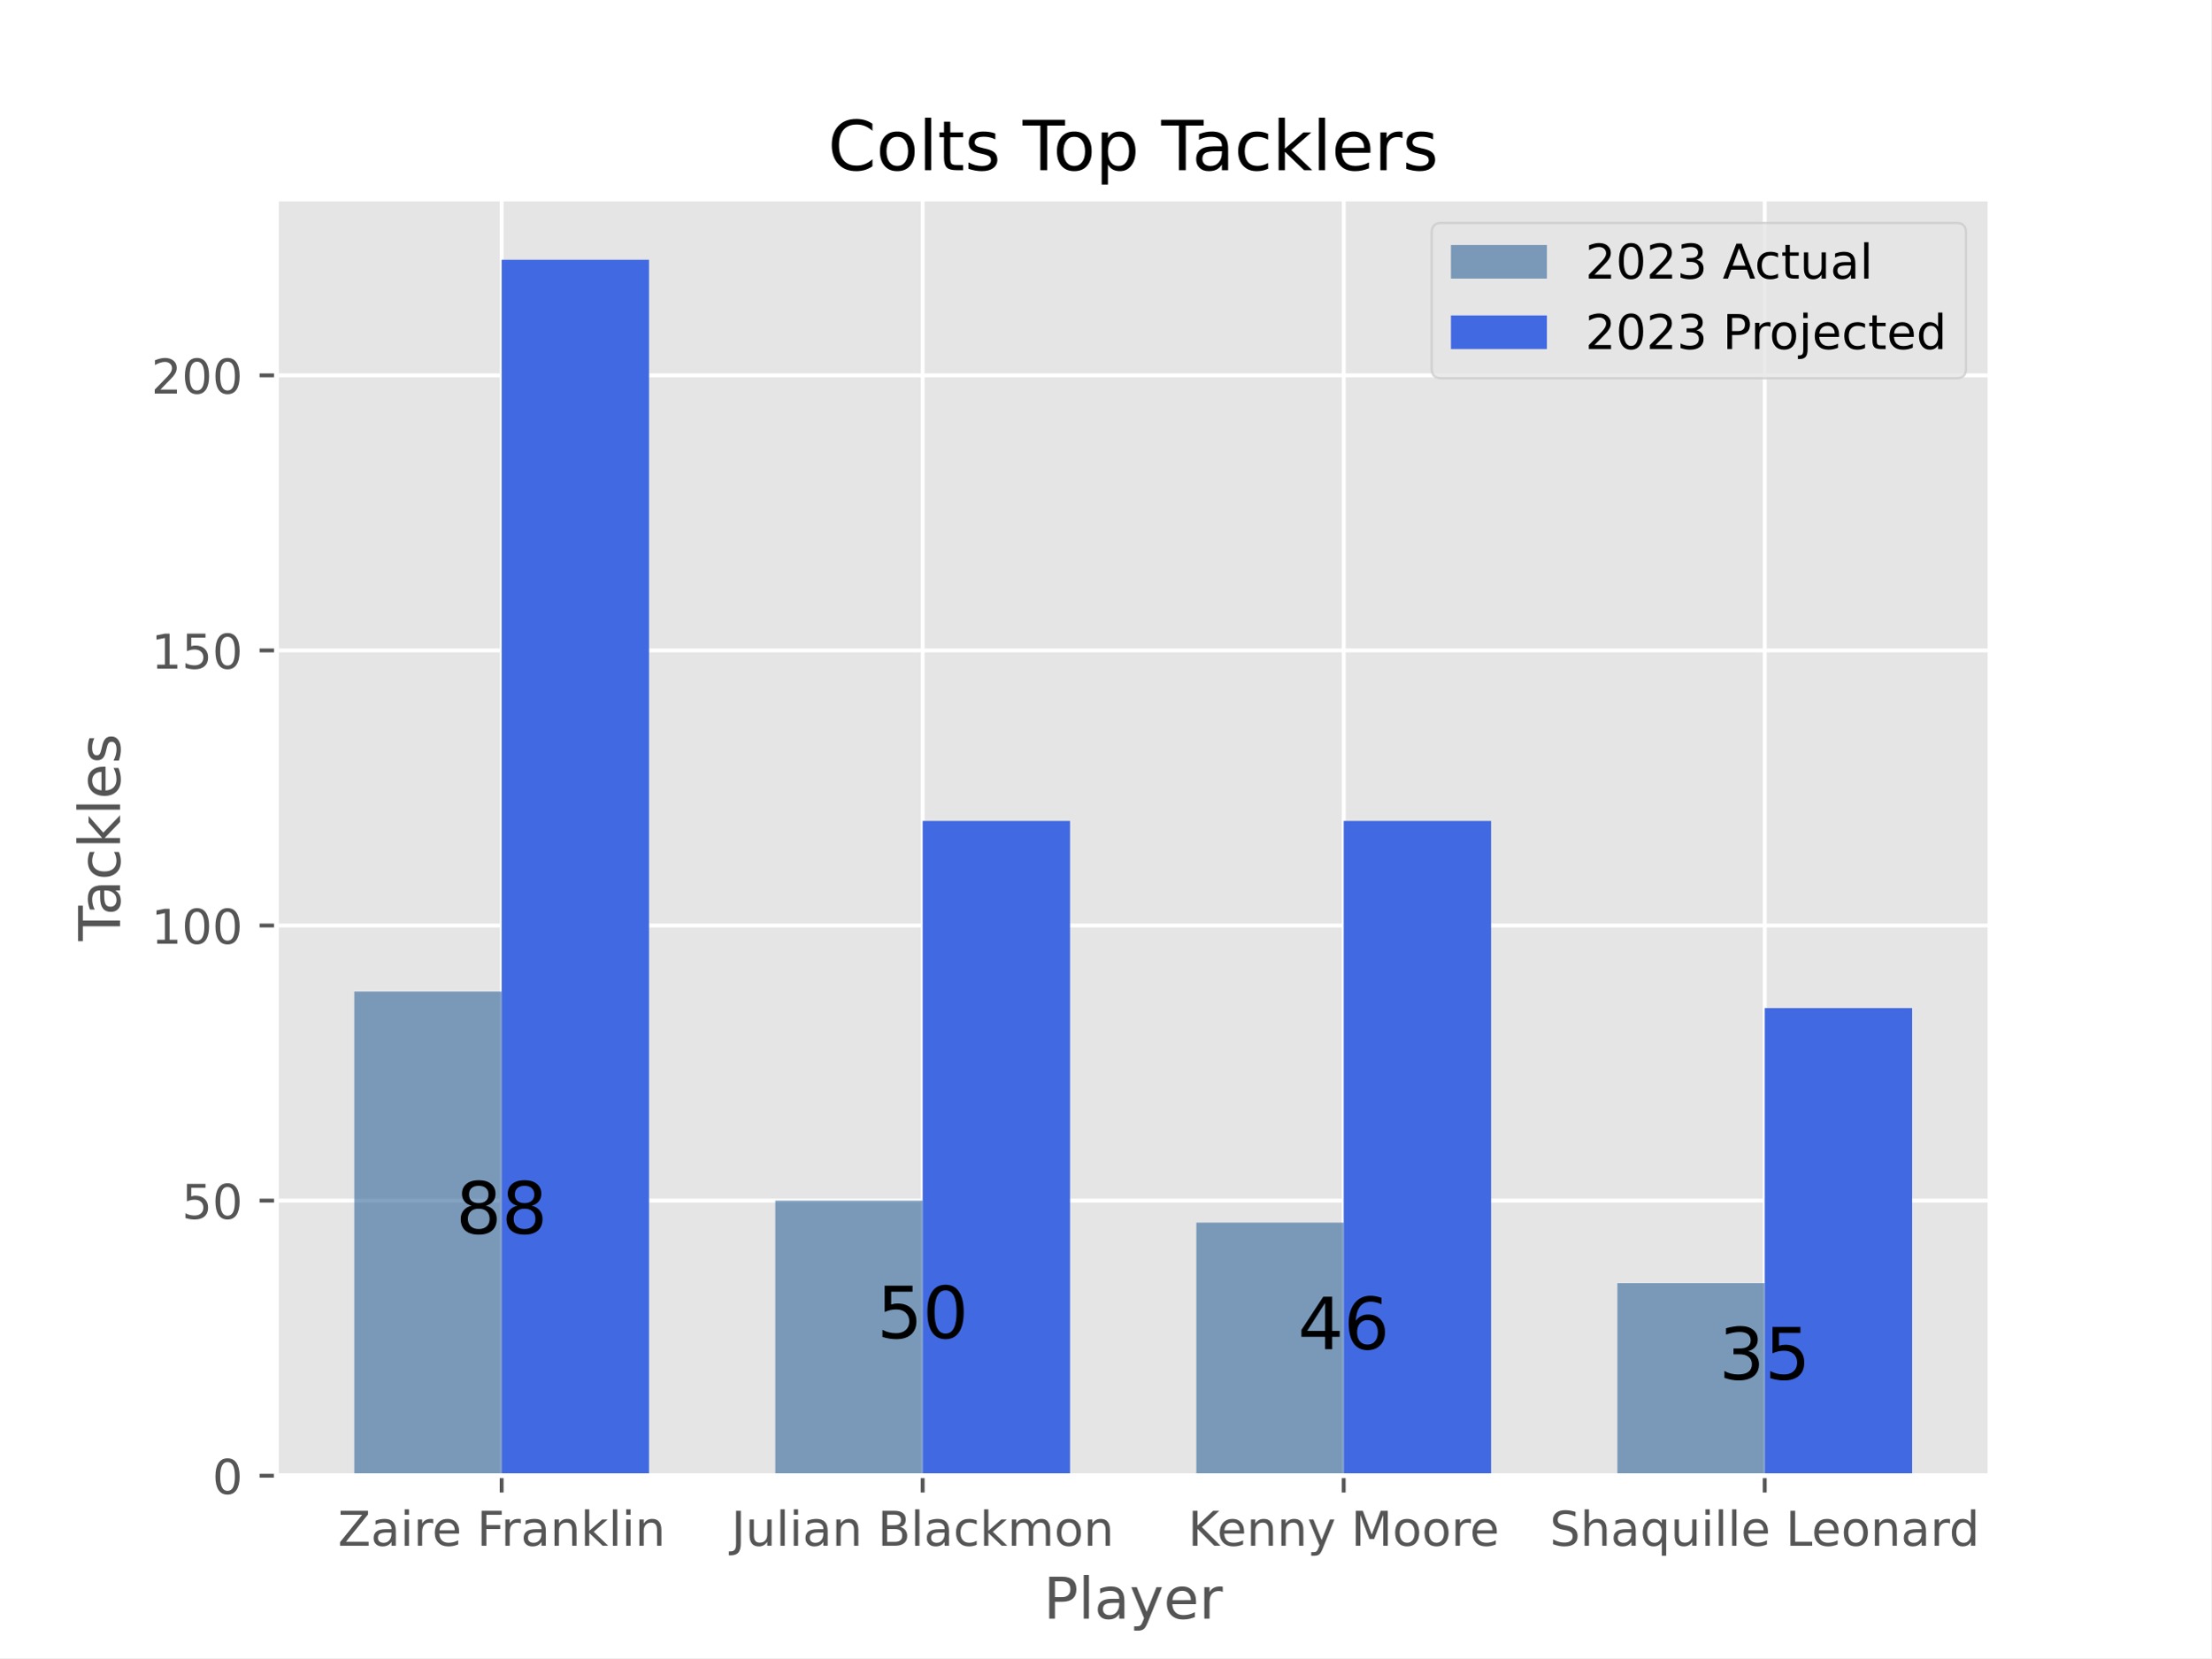
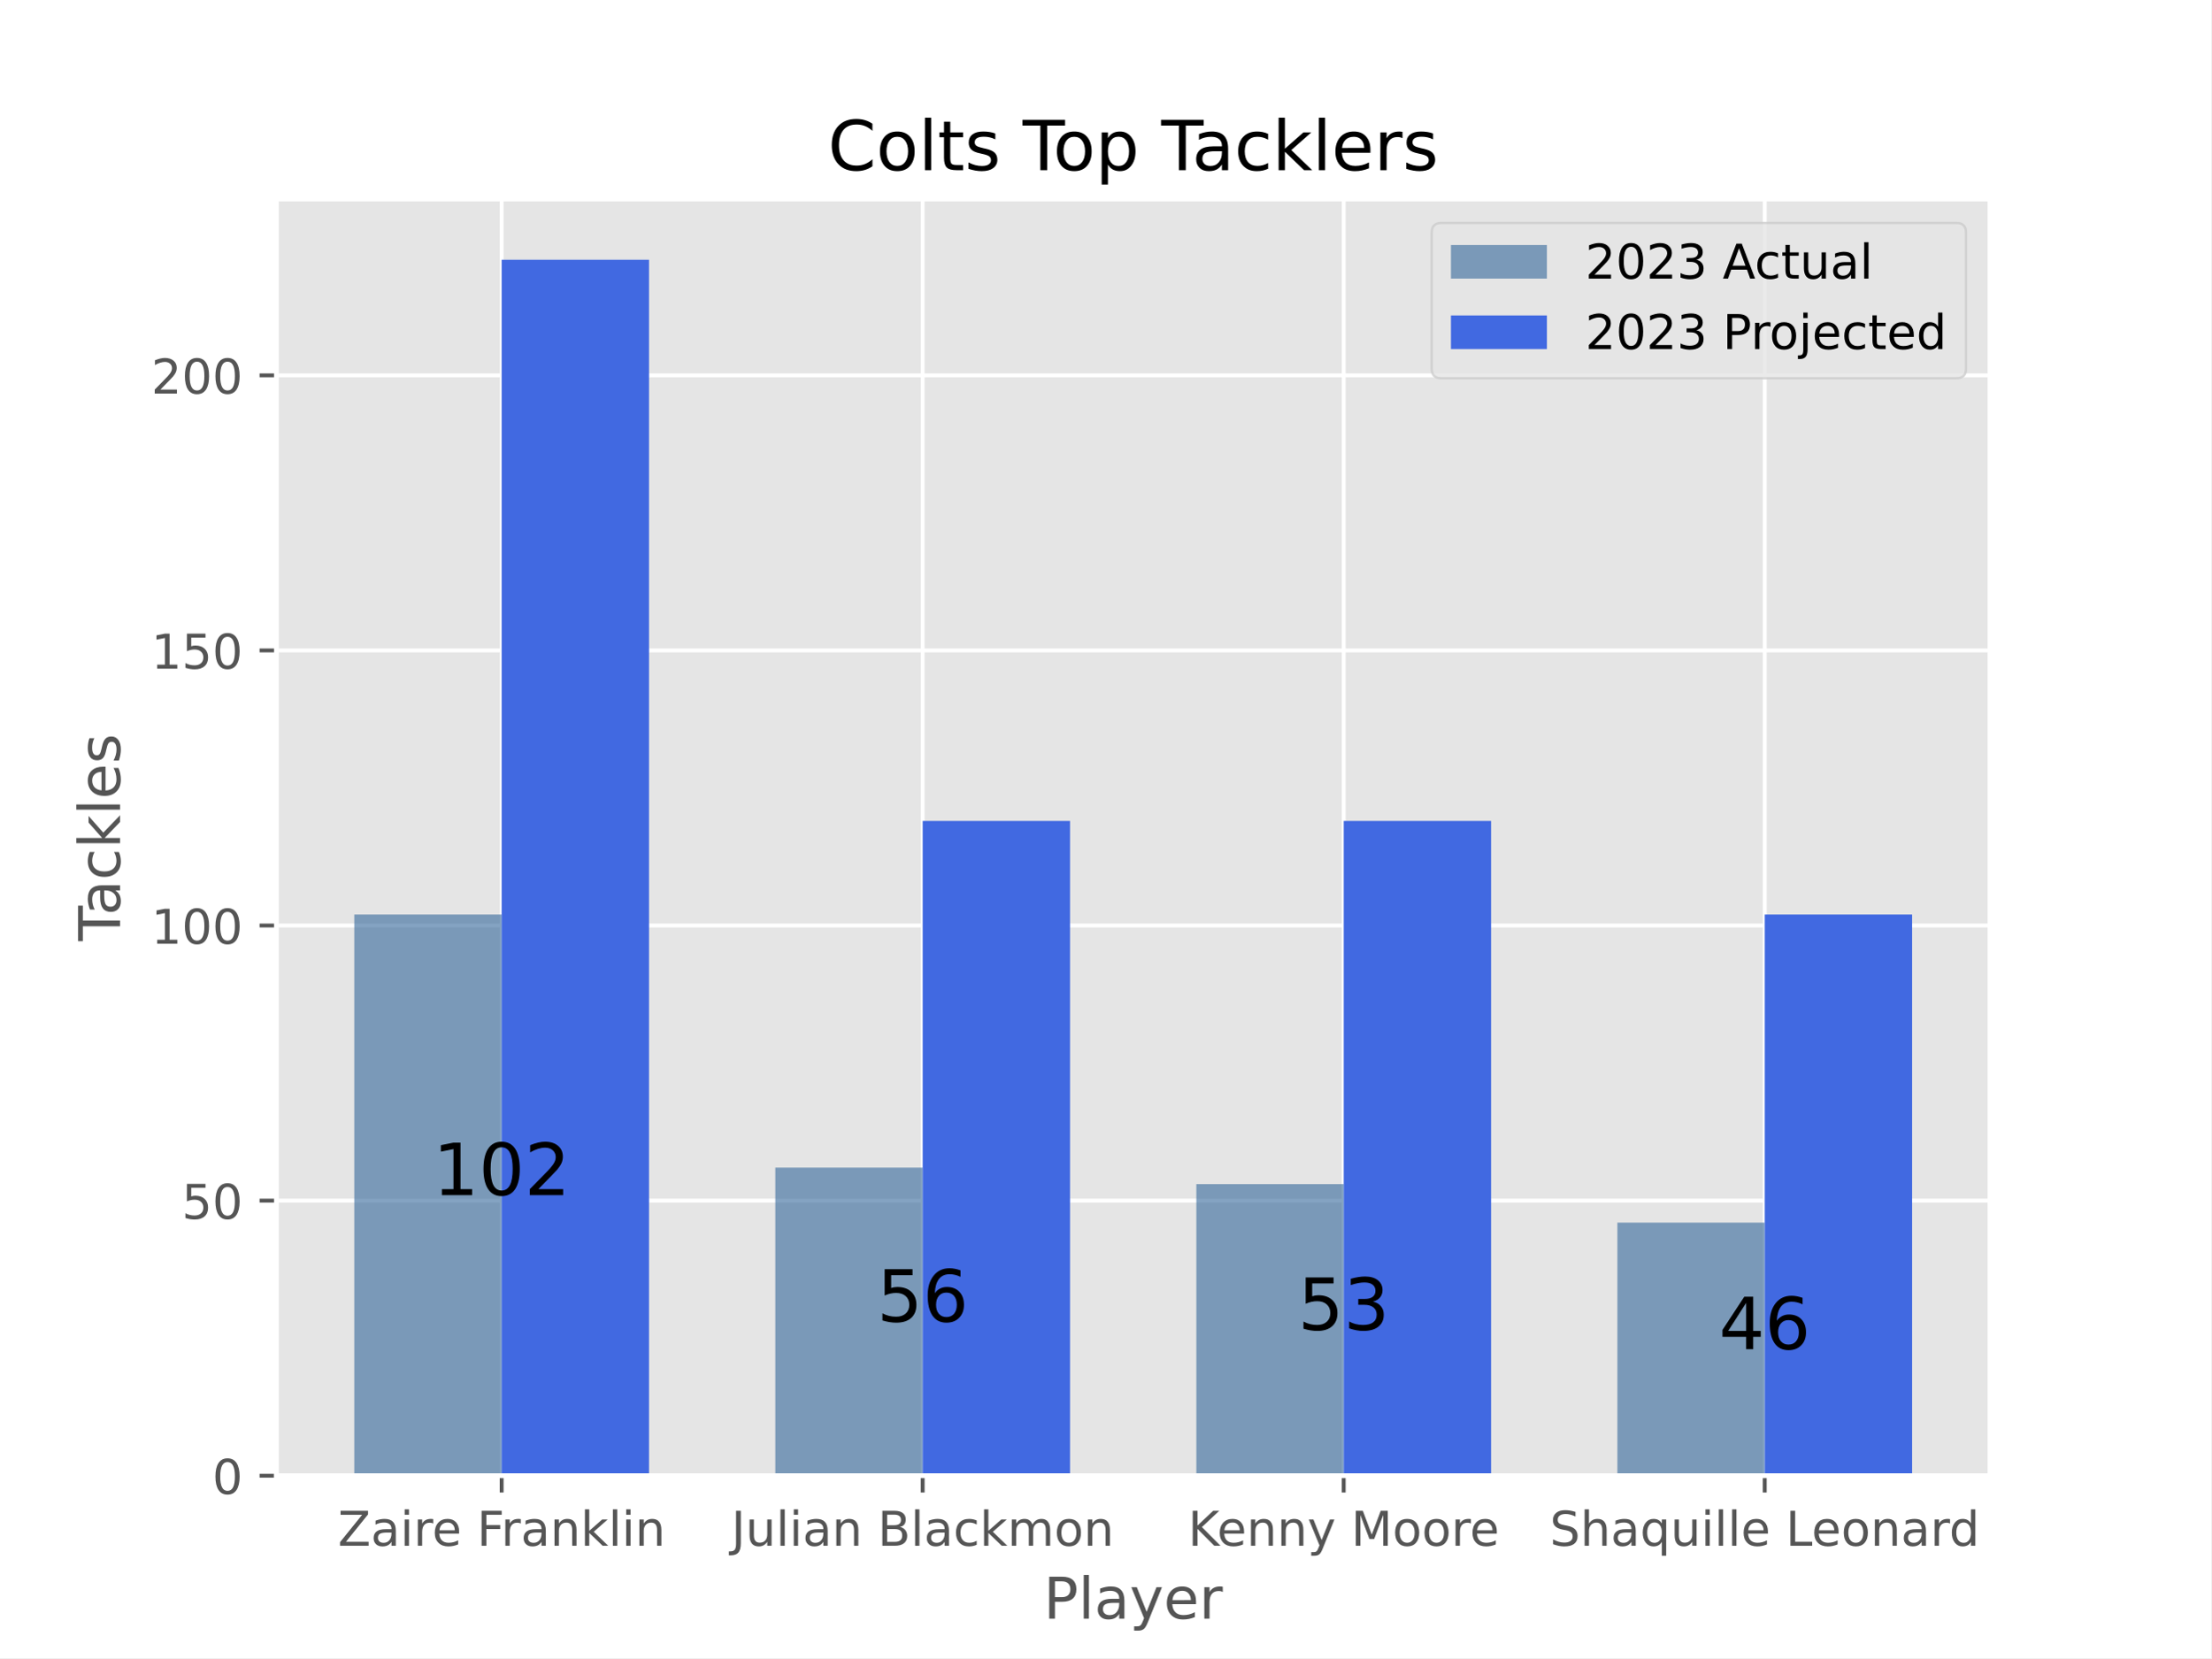
<svg xmlns="http://www.w3.org/2000/svg" xmlns:xlink="http://www.w3.org/1999/xlink" width="460.8pt" height="345.6pt" viewBox="0 0 460.8 345.6" version="1.1">
  <defs>
    <style type="text/css">*{stroke-linejoin: round; stroke-linecap: butt}</style>
  </defs>
  <g id="figure_1">
    <g id="patch_1">
      <path d="M 0 345.6  L 460.8 345.6  L 460.8 0  L 0 0  z " style="fill: #ffffff" />
    </g>
    <g id="axes_1">
      <g id="patch_2">
        <path d="M 57.6 307.584  L 414.72 307.584  L 414.72 41.472  L 57.6 41.472  z " style="fill: #e5e5e5" />
      </g>
      <g id="matplotlib.axis_1">
        <g id="xtick_1">
          <g id="line2d_1">
-             <path d="M 104.543 307.584  L 104.543 41.472  " clip-path="url(#p6b9ff71790)" style="fill: none; stroke: #ffffff; stroke-width: 0.8; stroke-linecap: square" />
+             <path d="M 104.543 307.584  L 104.543 41.472  " clip-path="url(#p0a2d879689)" style="fill: none; stroke: #ffffff; stroke-width: 0.8; stroke-linecap: square" />
          </g>
          <g id="line2d_2">
            <defs>
-               <path id="ma7f770d634" d="M 0 0  L 0 3.5  " style="stroke: #555555; stroke-width: 0.8" />
-             </defs>
-             <g>
-               <use xlink:href="#ma7f770d634" x="104.543" y="307.584" style="fill: #555555; stroke: #555555; stroke-width: 0.8" />
+               <path id="m08dc95c386" d="M 0 0  L 0 3.5  " style="stroke: #555555; stroke-width: 0.8" />
+             </defs>
+             <g>
+               <use xlink:href="#m08dc95c386" x="104.543" y="307.584" style="fill: #555555; stroke: #555555; stroke-width: 0.8" />
            </g>
          </g>
          <g id="text_1">
            <g style="fill: #555555" transform="translate(70.41282 322.1824) scale(0.1 -0.1)">
              <defs>
                <path id="DejaVuSans-5a" d="M 359 4666  L 4025 4666  L 4025 4184  L 1075 531  L 4097 531  L 4097 0  L 288 0  L 288 481  L 3238 4134  L 359 4134  L 359 4666  z " transform="scale(0.015625)" />
                <path id="DejaVuSans-61" d="M 2194 1759  Q 1497 1759 1228 1600  Q 959 1441 959 1056  Q 959 750 1161 570  Q 1363 391 1709 391  Q 2188 391 2477 730  Q 2766 1069 2766 1631  L 2766 1759  L 2194 1759  z M 3341 1997  L 3341 0  L 2766 0  L 2766 531  Q 2569 213 2275 61  Q 1981 -91 1556 -91  Q 1019 -91 701 211  Q 384 513 384 1019  Q 384 1609 779 1909  Q 1175 2209 1959 2209  L 2766 2209  L 2766 2266  Q 2766 2663 2505 2880  Q 2244 3097 1772 3097  Q 1472 3097 1187 3025  Q 903 2953 641 2809  L 641 3341  Q 956 3463 1253 3523  Q 1550 3584 1831 3584  Q 2591 3584 2966 3190  Q 3341 2797 3341 1997  z " transform="scale(0.015625)" />
                <path id="DejaVuSans-69" d="M 603 3500  L 1178 3500  L 1178 0  L 603 0  L 603 3500  z M 603 4863  L 1178 4863  L 1178 4134  L 603 4134  L 603 4863  z " transform="scale(0.015625)" />
                <path id="DejaVuSans-72" d="M 2631 2963  Q 2534 3019 2420 3045  Q 2306 3072 2169 3072  Q 1681 3072 1420 2755  Q 1159 2438 1159 1844  L 1159 0  L 581 0  L 581 3500  L 1159 3500  L 1159 2956  Q 1341 3275 1631 3429  Q 1922 3584 2338 3584  Q 2397 3584 2469 3576  Q 2541 3569 2628 3553  L 2631 2963  z " transform="scale(0.015625)" />
                <path id="DejaVuSans-65" d="M 3597 1894  L 3597 1613  L 953 1613  Q 991 1019 1311 708  Q 1631 397 2203 397  Q 2534 397 2845 478  Q 3156 559 3463 722  L 3463 178  Q 3153 47 2828 -22  Q 2503 -91 2169 -91  Q 1331 -91 842 396  Q 353 884 353 1716  Q 353 2575 817 3079  Q 1281 3584 2069 3584  Q 2775 3584 3186 3129  Q 3597 2675 3597 1894  z M 3022 2063  Q 3016 2534 2758 2815  Q 2500 3097 2075 3097  Q 1594 3097 1305 2825  Q 1016 2553 972 2059  L 3022 2063  z " transform="scale(0.015625)" />
                <path id="DejaVuSans-20" transform="scale(0.015625)" />
                <path id="DejaVuSans-46" d="M 628 4666  L 3309 4666  L 3309 4134  L 1259 4134  L 1259 2759  L 3109 2759  L 3109 2228  L 1259 2228  L 1259 0  L 628 0  L 628 4666  z " transform="scale(0.015625)" />
                <path id="DejaVuSans-6e" d="M 3513 2113  L 3513 0  L 2938 0  L 2938 2094  Q 2938 2591 2744 2837  Q 2550 3084 2163 3084  Q 1697 3084 1428 2787  Q 1159 2491 1159 1978  L 1159 0  L 581 0  L 581 3500  L 1159 3500  L 1159 2956  Q 1366 3272 1645 3428  Q 1925 3584 2291 3584  Q 2894 3584 3203 3211  Q 3513 2838 3513 2113  z " transform="scale(0.015625)" />
                <path id="DejaVuSans-6b" d="M 581 4863  L 1159 4863  L 1159 1991  L 2875 3500  L 3609 3500  L 1753 1863  L 3688 0  L 2938 0  L 1159 1709  L 1159 0  L 581 0  L 581 4863  z " transform="scale(0.015625)" />
                <path id="DejaVuSans-6c" d="M 603 4863  L 1178 4863  L 1178 0  L 603 0  L 603 4863  z " transform="scale(0.015625)" />
              </defs>
              <use xlink:href="#DejaVuSans-5a" />
              <use xlink:href="#DejaVuSans-61" x="68.506" />
              <use xlink:href="#DejaVuSans-69" x="129.785" />
              <use xlink:href="#DejaVuSans-72" x="157.568" />
              <use xlink:href="#DejaVuSans-65" x="196.432" />
              <use xlink:href="#DejaVuSans-20" x="257.955" />
              <use xlink:href="#DejaVuSans-46" x="289.742" />
              <use xlink:href="#DejaVuSans-72" x="340.012" />
              <use xlink:href="#DejaVuSans-61" x="381.125" />
              <use xlink:href="#DejaVuSans-6e" x="442.404" />
              <use xlink:href="#DejaVuSans-6b" x="505.783" />
              <use xlink:href="#DejaVuSans-6c" x="563.693" />
              <use xlink:href="#DejaVuSans-69" x="591.477" />
              <use xlink:href="#DejaVuSans-6e" x="619.26" />
            </g>
          </g>
        </g>
        <g id="xtick_2">
          <g id="line2d_3">
-             <path d="M 192.288 307.584  L 192.288 41.472  " clip-path="url(#p6b9ff71790)" style="fill: none; stroke: #ffffff; stroke-width: 0.8; stroke-linecap: square" />
+             <path d="M 192.288 307.584  L 192.288 41.472  " clip-path="url(#p0a2d879689)" style="fill: none; stroke: #ffffff; stroke-width: 0.8; stroke-linecap: square" />
          </g>
          <g id="line2d_4">
            <g>
-               <use xlink:href="#ma7f770d634" x="192.288" y="307.584" style="fill: #555555; stroke: #555555; stroke-width: 0.8" />
+               <use xlink:href="#m08dc95c386" x="192.288" y="307.584" style="fill: #555555; stroke: #555555; stroke-width: 0.8" />
            </g>
          </g>
          <g id="text_2">
            <g style="fill: #555555" transform="translate(152.4175 322.1824) scale(0.1 -0.1)">
              <defs>
                <path id="DejaVuSans-4a" d="M 628 4666  L 1259 4666  L 1259 325  Q 1259 -519 939 -900  Q 619 -1281 -91 -1281  L -331 -1281  L -331 -750  L -134 -750  Q 284 -750 456 -515  Q 628 -281 628 325  L 628 4666  z " transform="scale(0.015625)" />
                <path id="DejaVuSans-75" d="M 544 1381  L 544 3500  L 1119 3500  L 1119 1403  Q 1119 906 1312 657  Q 1506 409 1894 409  Q 2359 409 2629 706  Q 2900 1003 2900 1516  L 2900 3500  L 3475 3500  L 3475 0  L 2900 0  L 2900 538  Q 2691 219 2414 64  Q 2138 -91 1772 -91  Q 1169 -91 856 284  Q 544 659 544 1381  z M 1991 3584  L 1991 3584  z " transform="scale(0.015625)" />
                <path id="DejaVuSans-42" d="M 1259 2228  L 1259 519  L 2272 519  Q 2781 519 3026 730  Q 3272 941 3272 1375  Q 3272 1813 3026 2020  Q 2781 2228 2272 2228  L 1259 2228  z M 1259 4147  L 1259 2741  L 2194 2741  Q 2656 2741 2882 2914  Q 3109 3088 3109 3444  Q 3109 3797 2882 3972  Q 2656 4147 2194 4147  L 1259 4147  z M 628 4666  L 2241 4666  Q 2963 4666 3353 4366  Q 3744 4066 3744 3513  Q 3744 3084 3544 2831  Q 3344 2578 2956 2516  Q 3422 2416 3680 2098  Q 3938 1781 3938 1306  Q 3938 681 3513 340  Q 3088 0 2303 0  L 628 0  L 628 4666  z " transform="scale(0.015625)" />
                <path id="DejaVuSans-63" d="M 3122 3366  L 3122 2828  Q 2878 2963 2633 3030  Q 2388 3097 2138 3097  Q 1578 3097 1268 2742  Q 959 2388 959 1747  Q 959 1106 1268 751  Q 1578 397 2138 397  Q 2388 397 2633 464  Q 2878 531 3122 666  L 3122 134  Q 2881 22 2623 -34  Q 2366 -91 2075 -91  Q 1284 -91 818 406  Q 353 903 353 1747  Q 353 2603 823 3093  Q 1294 3584 2113 3584  Q 2378 3584 2631 3529  Q 2884 3475 3122 3366  z " transform="scale(0.015625)" />
                <path id="DejaVuSans-6d" d="M 3328 2828  Q 3544 3216 3844 3400  Q 4144 3584 4550 3584  Q 5097 3584 5394 3201  Q 5691 2819 5691 2113  L 5691 0  L 5113 0  L 5113 2094  Q 5113 2597 4934 2840  Q 4756 3084 4391 3084  Q 3944 3084 3684 2787  Q 3425 2491 3425 1978  L 3425 0  L 2847 0  L 2847 2094  Q 2847 2600 2669 2842  Q 2491 3084 2119 3084  Q 1678 3084 1418 2786  Q 1159 2488 1159 1978  L 1159 0  L 581 0  L 581 3500  L 1159 3500  L 1159 2956  Q 1356 3278 1631 3431  Q 1906 3584 2284 3584  Q 2666 3584 2933 3390  Q 3200 3197 3328 2828  z " transform="scale(0.015625)" />
                <path id="DejaVuSans-6f" d="M 1959 3097  Q 1497 3097 1228 2736  Q 959 2375 959 1747  Q 959 1119 1226 758  Q 1494 397 1959 397  Q 2419 397 2687 759  Q 2956 1122 2956 1747  Q 2956 2369 2687 2733  Q 2419 3097 1959 3097  z M 1959 3584  Q 2709 3584 3137 3096  Q 3566 2609 3566 1747  Q 3566 888 3137 398  Q 2709 -91 1959 -91  Q 1206 -91 779 398  Q 353 888 353 1747  Q 353 2609 779 3096  Q 1206 3584 1959 3584  z " transform="scale(0.015625)" />
              </defs>
              <use xlink:href="#DejaVuSans-4a" />
              <use xlink:href="#DejaVuSans-75" x="29.492" />
              <use xlink:href="#DejaVuSans-6c" x="92.871" />
              <use xlink:href="#DejaVuSans-69" x="120.654" />
              <use xlink:href="#DejaVuSans-61" x="148.438" />
              <use xlink:href="#DejaVuSans-6e" x="209.717" />
              <use xlink:href="#DejaVuSans-20" x="273.096" />
              <use xlink:href="#DejaVuSans-42" x="304.883" />
              <use xlink:href="#DejaVuSans-6c" x="373.486" />
              <use xlink:href="#DejaVuSans-61" x="401.27" />
              <use xlink:href="#DejaVuSans-63" x="462.549" />
              <use xlink:href="#DejaVuSans-6b" x="517.529" />
              <use xlink:href="#DejaVuSans-6d" x="575.439" />
              <use xlink:href="#DejaVuSans-6f" x="672.852" />
              <use xlink:href="#DejaVuSans-6e" x="734.033" />
            </g>
          </g>
        </g>
        <g id="xtick_3">
          <g id="line2d_5">
-             <path d="M 280.032 307.584  L 280.032 41.472  " clip-path="url(#p6b9ff71790)" style="fill: none; stroke: #ffffff; stroke-width: 0.8; stroke-linecap: square" />
+             <path d="M 280.032 307.584  L 280.032 41.472  " clip-path="url(#p0a2d879689)" style="fill: none; stroke: #ffffff; stroke-width: 0.8; stroke-linecap: square" />
          </g>
          <g id="line2d_6">
            <g>
-               <use xlink:href="#ma7f770d634" x="280.032" y="307.584" style="fill: #555555; stroke: #555555; stroke-width: 0.8" />
+               <use xlink:href="#m08dc95c386" x="280.032" y="307.584" style="fill: #555555; stroke: #555555; stroke-width: 0.8" />
            </g>
          </g>
          <g id="text_3">
            <g style="fill: #555555" transform="translate(247.5885 322.1824) scale(0.1 -0.1)">
              <defs>
                <path id="DejaVuSans-4b" d="M 628 4666  L 1259 4666  L 1259 2694  L 3353 4666  L 4166 4666  L 1850 2491  L 4331 0  L 3500 0  L 1259 2247  L 1259 0  L 628 0  L 628 4666  z " transform="scale(0.015625)" />
                <path id="DejaVuSans-79" d="M 2059 -325  Q 1816 -950 1584 -1140  Q 1353 -1331 966 -1331  L 506 -1331  L 506 -850  L 844 -850  Q 1081 -850 1212 -737  Q 1344 -625 1503 -206  L 1606 56  L 191 3500  L 800 3500  L 1894 763  L 2988 3500  L 3597 3500  L 2059 -325  z " transform="scale(0.015625)" />
                <path id="DejaVuSans-4d" d="M 628 4666  L 1569 4666  L 2759 1491  L 3956 4666  L 4897 4666  L 4897 0  L 4281 0  L 4281 4097  L 3078 897  L 2444 897  L 1241 4097  L 1241 0  L 628 0  L 628 4666  z " transform="scale(0.015625)" />
              </defs>
              <use xlink:href="#DejaVuSans-4b" />
              <use xlink:href="#DejaVuSans-65" x="60.576" />
              <use xlink:href="#DejaVuSans-6e" x="122.1" />
              <use xlink:href="#DejaVuSans-6e" x="185.479" />
              <use xlink:href="#DejaVuSans-79" x="248.857" />
              <use xlink:href="#DejaVuSans-20" x="308.037" />
              <use xlink:href="#DejaVuSans-4d" x="339.824" />
              <use xlink:href="#DejaVuSans-6f" x="426.104" />
              <use xlink:href="#DejaVuSans-6f" x="487.285" />
              <use xlink:href="#DejaVuSans-72" x="548.467" />
              <use xlink:href="#DejaVuSans-65" x="587.33" />
            </g>
          </g>
        </g>
        <g id="xtick_4">
          <g id="line2d_7">
-             <path d="M 367.777 307.584  L 367.777 41.472  " clip-path="url(#p6b9ff71790)" style="fill: none; stroke: #ffffff; stroke-width: 0.8; stroke-linecap: square" />
+             <path d="M 367.777 307.584  L 367.777 41.472  " clip-path="url(#p0a2d879689)" style="fill: none; stroke: #ffffff; stroke-width: 0.8; stroke-linecap: square" />
          </g>
          <g id="line2d_8">
            <g>
-               <use xlink:href="#ma7f770d634" x="367.777" y="307.584" style="fill: #555555; stroke: #555555; stroke-width: 0.8" />
+               <use xlink:href="#m08dc95c386" x="367.777" y="307.584" style="fill: #555555; stroke: #555555; stroke-width: 0.8" />
            </g>
          </g>
          <g id="text_4">
            <g style="fill: #555555" transform="translate(322.9845 322.1824) scale(0.1 -0.1)">
              <defs>
                <path id="DejaVuSans-53" d="M 3425 4513  L 3425 3897  Q 3066 4069 2747 4153  Q 2428 4238 2131 4238  Q 1616 4238 1336 4038  Q 1056 3838 1056 3469  Q 1056 3159 1242 3001  Q 1428 2844 1947 2747  L 2328 2669  Q 3034 2534 3370 2195  Q 3706 1856 3706 1288  Q 3706 609 3251 259  Q 2797 -91 1919 -91  Q 1588 -91 1214 -16  Q 841 59 441 206  L 441 856  Q 825 641 1194 531  Q 1563 422 1919 422  Q 2459 422 2753 634  Q 3047 847 3047 1241  Q 3047 1584 2836 1778  Q 2625 1972 2144 2069  L 1759 2144  Q 1053 2284 737 2584  Q 422 2884 422 3419  Q 422 4038 858 4394  Q 1294 4750 2059 4750  Q 2388 4750 2728 4690  Q 3069 4631 3425 4513  z " transform="scale(0.015625)" />
                <path id="DejaVuSans-68" d="M 3513 2113  L 3513 0  L 2938 0  L 2938 2094  Q 2938 2591 2744 2837  Q 2550 3084 2163 3084  Q 1697 3084 1428 2787  Q 1159 2491 1159 1978  L 1159 0  L 581 0  L 581 4863  L 1159 4863  L 1159 2956  Q 1366 3272 1645 3428  Q 1925 3584 2291 3584  Q 2894 3584 3203 3211  Q 3513 2838 3513 2113  z " transform="scale(0.015625)" />
                <path id="DejaVuSans-71" d="M 947 1747  Q 947 1113 1208 752  Q 1469 391 1925 391  Q 2381 391 2643 752  Q 2906 1113 2906 1747  Q 2906 2381 2643 2742  Q 2381 3103 1925 3103  Q 1469 3103 1208 2742  Q 947 2381 947 1747  z M 2906 525  Q 2725 213 2448 61  Q 2172 -91 1784 -91  Q 1150 -91 751 415  Q 353 922 353 1747  Q 353 2572 751 3078  Q 1150 3584 1784 3584  Q 2172 3584 2448 3432  Q 2725 3281 2906 2969  L 2906 3500  L 3481 3500  L 3481 -1331  L 2906 -1331  L 2906 525  z " transform="scale(0.015625)" />
                <path id="DejaVuSans-4c" d="M 628 4666  L 1259 4666  L 1259 531  L 3531 531  L 3531 0  L 628 0  L 628 4666  z " transform="scale(0.015625)" />
                <path id="DejaVuSans-64" d="M 2906 2969  L 2906 4863  L 3481 4863  L 3481 0  L 2906 0  L 2906 525  Q 2725 213 2448 61  Q 2172 -91 1784 -91  Q 1150 -91 751 415  Q 353 922 353 1747  Q 353 2572 751 3078  Q 1150 3584 1784 3584  Q 2172 3584 2448 3432  Q 2725 3281 2906 2969  z M 947 1747  Q 947 1113 1208 752  Q 1469 391 1925 391  Q 2381 391 2643 752  Q 2906 1113 2906 1747  Q 2906 2381 2643 2742  Q 2381 3103 1925 3103  Q 1469 3103 1208 2742  Q 947 2381 947 1747  z " transform="scale(0.015625)" />
              </defs>
              <use xlink:href="#DejaVuSans-53" />
              <use xlink:href="#DejaVuSans-68" x="63.477" />
              <use xlink:href="#DejaVuSans-61" x="126.855" />
              <use xlink:href="#DejaVuSans-71" x="188.135" />
              <use xlink:href="#DejaVuSans-75" x="251.611" />
              <use xlink:href="#DejaVuSans-69" x="314.99" />
              <use xlink:href="#DejaVuSans-6c" x="342.773" />
              <use xlink:href="#DejaVuSans-6c" x="370.557" />
              <use xlink:href="#DejaVuSans-65" x="398.34" />
              <use xlink:href="#DejaVuSans-20" x="459.863" />
              <use xlink:href="#DejaVuSans-4c" x="491.65" />
              <use xlink:href="#DejaVuSans-65" x="545.613" />
              <use xlink:href="#DejaVuSans-6f" x="607.137" />
              <use xlink:href="#DejaVuSans-6e" x="668.318" />
              <use xlink:href="#DejaVuSans-61" x="731.697" />
              <use xlink:href="#DejaVuSans-72" x="792.977" />
              <use xlink:href="#DejaVuSans-64" x="832.34" />
            </g>
          </g>
        </g>
        <g id="text_5">
          <g style="fill: #555555" transform="translate(217.4888 337.3802) scale(0.12 -0.12)">
            <defs>
              <path id="DejaVuSans-50" d="M 1259 4147  L 1259 2394  L 2053 2394  Q 2494 2394 2734 2622  Q 2975 2850 2975 3272  Q 2975 3691 2734 3919  Q 2494 4147 2053 4147  L 1259 4147  z M 628 4666  L 2053 4666  Q 2838 4666 3239 4311  Q 3641 3956 3641 3272  Q 3641 2581 3239 2228  Q 2838 1875 2053 1875  L 1259 1875  L 1259 0  L 628 0  L 628 4666  z " transform="scale(0.015625)" />
            </defs>
            <use xlink:href="#DejaVuSans-50" />
            <use xlink:href="#DejaVuSans-6c" x="60.303" />
            <use xlink:href="#DejaVuSans-61" x="88.086" />
            <use xlink:href="#DejaVuSans-79" x="149.365" />
            <use xlink:href="#DejaVuSans-65" x="208.545" />
            <use xlink:href="#DejaVuSans-72" x="270.068" />
          </g>
        </g>
      </g>
      <g id="matplotlib.axis_2">
        <g id="ytick_1">
          <g id="line2d_9">
-             <path d="M 57.6 307.584  L 414.72 307.584  " clip-path="url(#p6b9ff71790)" style="fill: none; stroke: #ffffff; stroke-width: 0.8; stroke-linecap: square" />
+             <path d="M 57.6 307.584  L 414.72 307.584  " clip-path="url(#p0a2d879689)" style="fill: none; stroke: #ffffff; stroke-width: 0.8; stroke-linecap: square" />
          </g>
          <g id="line2d_10">
            <defs>
-               <path id="mcbf9849613" d="M 0 0  L -3.5 0  " style="stroke: #555555; stroke-width: 0.8" />
-             </defs>
-             <g>
-               <use xlink:href="#mcbf9849613" x="57.6" y="307.584" style="fill: #555555; stroke: #555555; stroke-width: 0.8" />
+               <path id="me77c9f868c" d="M 0 0  L -3.5 0  " style="stroke: #555555; stroke-width: 0.8" />
+             </defs>
+             <g>
+               <use xlink:href="#me77c9f868c" x="57.6" y="307.584" style="fill: #555555; stroke: #555555; stroke-width: 0.8" />
            </g>
          </g>
          <g id="text_6">
            <g style="fill: #555555" transform="translate(44.2375 311.3832) scale(0.1 -0.1)">
              <defs>
                <path id="DejaVuSans-30" d="M 2034 4250  Q 1547 4250 1301 3770  Q 1056 3291 1056 2328  Q 1056 1369 1301 889  Q 1547 409 2034 409  Q 2525 409 2770 889  Q 3016 1369 3016 2328  Q 3016 3291 2770 3770  Q 2525 4250 2034 4250  z M 2034 4750  Q 2819 4750 3233 4129  Q 3647 3509 3647 2328  Q 3647 1150 3233 529  Q 2819 -91 2034 -91  Q 1250 -91 836 529  Q 422 1150 422 2328  Q 422 3509 836 4129  Q 1250 4750 2034 4750  z " transform="scale(0.015625)" />
              </defs>
              <use xlink:href="#DejaVuSans-30" />
            </g>
          </g>
        </g>
        <g id="ytick_2">
          <g id="line2d_11">
-             <path d="M 57.6 250.245  L 414.72 250.245  " clip-path="url(#p6b9ff71790)" style="fill: none; stroke: #ffffff; stroke-width: 0.8; stroke-linecap: square" />
+             <path d="M 57.6 250.245  L 414.72 250.245  " clip-path="url(#p0a2d879689)" style="fill: none; stroke: #ffffff; stroke-width: 0.8; stroke-linecap: square" />
          </g>
          <g id="line2d_12">
            <g>
-               <use xlink:href="#mcbf9849613" x="57.6" y="250.245" style="fill: #555555; stroke: #555555; stroke-width: 0.8" />
+               <use xlink:href="#me77c9f868c" x="57.6" y="250.245" style="fill: #555555; stroke: #555555; stroke-width: 0.8" />
            </g>
          </g>
          <g id="text_7">
            <g style="fill: #555555" transform="translate(37.875 254.0439) scale(0.1 -0.1)">
              <defs>
                <path id="DejaVuSans-35" d="M 691 4666  L 3169 4666  L 3169 4134  L 1269 4134  L 1269 2991  Q 1406 3038 1543 3061  Q 1681 3084 1819 3084  Q 2600 3084 3056 2656  Q 3513 2228 3513 1497  Q 3513 744 3044 326  Q 2575 -91 1722 -91  Q 1428 -91 1123 -41  Q 819 9 494 109  L 494 744  Q 775 591 1075 516  Q 1375 441 1709 441  Q 2250 441 2565 725  Q 2881 1009 2881 1497  Q 2881 1984 2565 2268  Q 2250 2553 1709 2553  Q 1456 2553 1204 2497  Q 953 2441 691 2322  L 691 4666  z " transform="scale(0.015625)" />
              </defs>
              <use xlink:href="#DejaVuSans-35" />
              <use xlink:href="#DejaVuSans-30" x="63.623" />
            </g>
          </g>
        </g>
        <g id="ytick_3">
          <g id="line2d_13">
-             <path d="M 57.6 192.905  L 414.72 192.905  " clip-path="url(#p6b9ff71790)" style="fill: none; stroke: #ffffff; stroke-width: 0.8; stroke-linecap: square" />
+             <path d="M 57.6 192.905  L 414.72 192.905  " clip-path="url(#p0a2d879689)" style="fill: none; stroke: #ffffff; stroke-width: 0.8; stroke-linecap: square" />
          </g>
          <g id="line2d_14">
            <g>
-               <use xlink:href="#mcbf9849613" x="57.6" y="192.905" style="fill: #555555; stroke: #555555; stroke-width: 0.8" />
+               <use xlink:href="#me77c9f868c" x="57.6" y="192.905" style="fill: #555555; stroke: #555555; stroke-width: 0.8" />
            </g>
          </g>
          <g id="text_8">
            <g style="fill: #555555" transform="translate(31.5125 196.7045) scale(0.1 -0.1)">
              <defs>
                <path id="DejaVuSans-31" d="M 794 531  L 1825 531  L 1825 4091  L 703 3866  L 703 4441  L 1819 4666  L 2450 4666  L 2450 531  L 3481 531  L 3481 0  L 794 0  L 794 531  z " transform="scale(0.015625)" />
              </defs>
              <use xlink:href="#DejaVuSans-31" />
              <use xlink:href="#DejaVuSans-30" x="63.623" />
              <use xlink:href="#DejaVuSans-30" x="127.246" />
            </g>
          </g>
        </g>
        <g id="ytick_4">
          <g id="line2d_15">
-             <path d="M 57.6 135.566  L 414.72 135.566  " clip-path="url(#p6b9ff71790)" style="fill: none; stroke: #ffffff; stroke-width: 0.8; stroke-linecap: square" />
+             <path d="M 57.6 135.566  L 414.72 135.566  " clip-path="url(#p0a2d879689)" style="fill: none; stroke: #ffffff; stroke-width: 0.8; stroke-linecap: square" />
          </g>
          <g id="line2d_16">
            <g>
-               <use xlink:href="#mcbf9849613" x="57.6" y="135.566" style="fill: #555555; stroke: #555555; stroke-width: 0.8" />
+               <use xlink:href="#me77c9f868c" x="57.6" y="135.566" style="fill: #555555; stroke: #555555; stroke-width: 0.8" />
            </g>
          </g>
          <g id="text_9">
            <g style="fill: #555555" transform="translate(31.5125 139.3651) scale(0.1 -0.1)">
              <use xlink:href="#DejaVuSans-31" />
              <use xlink:href="#DejaVuSans-35" x="63.623" />
              <use xlink:href="#DejaVuSans-30" x="127.246" />
            </g>
          </g>
        </g>
        <g id="ytick_5">
          <g id="line2d_17">
-             <path d="M 57.6 78.227  L 414.72 78.227  " clip-path="url(#p6b9ff71790)" style="fill: none; stroke: #ffffff; stroke-width: 0.8; stroke-linecap: square" />
+             <path d="M 57.6 78.227  L 414.72 78.227  " clip-path="url(#p0a2d879689)" style="fill: none; stroke: #ffffff; stroke-width: 0.8; stroke-linecap: square" />
          </g>
          <g id="line2d_18">
            <g>
-               <use xlink:href="#mcbf9849613" x="57.6" y="78.227" style="fill: #555555; stroke: #555555; stroke-width: 0.8" />
+               <use xlink:href="#me77c9f868c" x="57.6" y="78.227" style="fill: #555555; stroke: #555555; stroke-width: 0.8" />
            </g>
          </g>
          <g id="text_10">
            <g style="fill: #555555" transform="translate(31.5125 82.02575) scale(0.1 -0.1)">
              <defs>
                <path id="DejaVuSans-32" d="M 1228 531  L 3431 531  L 3431 0  L 469 0  L 469 531  Q 828 903 1448 1529  Q 2069 2156 2228 2338  Q 2531 2678 2651 2914  Q 2772 3150 2772 3378  Q 2772 3750 2511 3984  Q 2250 4219 1831 4219  Q 1534 4219 1204 4116  Q 875 4013 500 3803  L 500 4441  Q 881 4594 1212 4672  Q 1544 4750 1819 4750  Q 2544 4750 2975 4387  Q 3406 4025 3406 3419  Q 3406 3131 3298 2873  Q 3191 2616 2906 2266  Q 2828 2175 2409 1742  Q 1991 1309 1228 531  z " transform="scale(0.015625)" />
              </defs>
              <use xlink:href="#DejaVuSans-32" />
              <use xlink:href="#DejaVuSans-30" x="63.623" />
              <use xlink:href="#DejaVuSans-30" x="127.246" />
            </g>
          </g>
        </g>
        <g id="text_11">
          <g style="fill: #555555" transform="translate(25.01687 196.1374) rotate(-90) scale(0.12 -0.12)">
            <defs>
              <path id="DejaVuSans-54" d="M -19 4666  L 3928 4666  L 3928 4134  L 2272 4134  L 2272 0  L 1638 0  L 1638 4134  L -19 4134  L -19 4666  z " transform="scale(0.015625)" />
              <path id="DejaVuSans-73" d="M 2834 3397  L 2834 2853  Q 2591 2978 2328 3040  Q 2066 3103 1784 3103  Q 1356 3103 1142 2972  Q 928 2841 928 2578  Q 928 2378 1081 2264  Q 1234 2150 1697 2047  L 1894 2003  Q 2506 1872 2764 1633  Q 3022 1394 3022 966  Q 3022 478 2636 193  Q 2250 -91 1575 -91  Q 1294 -91 989 -36  Q 684 19 347 128  L 347 722  Q 666 556 975 473  Q 1284 391 1588 391  Q 1994 391 2212 530  Q 2431 669 2431 922  Q 2431 1156 2273 1281  Q 2116 1406 1581 1522  L 1381 1569  Q 847 1681 609 1914  Q 372 2147 372 2553  Q 372 3047 722 3315  Q 1072 3584 1716 3584  Q 2034 3584 2315 3537  Q 2597 3491 2834 3397  z " transform="scale(0.015625)" />
            </defs>
            <use xlink:href="#DejaVuSans-54" />
            <use xlink:href="#DejaVuSans-61" x="44.584" />
            <use xlink:href="#DejaVuSans-63" x="105.863" />
            <use xlink:href="#DejaVuSans-6b" x="160.844" />
            <use xlink:href="#DejaVuSans-6c" x="218.754" />
            <use xlink:href="#DejaVuSans-65" x="246.537" />
            <use xlink:href="#DejaVuSans-73" x="308.061" />
          </g>
        </g>
      </g>
      <g id="patch_3">
-         <path d="M 73.833 307.584  L 104.543 307.584  L 104.543 206.667  L 73.833 206.667  z " clip-path="url(#p6b9ff71790)" style="fill: #336699; fill-opacity: 0.6" />
+         <path d="M 73.833 307.584  L 104.543 307.584  L 104.543 190.612  L 73.833 190.612  z " clip-path="url(#p0a2d879689)" style="fill: #336699; fill-opacity: 0.6" />
      </g>
      <g id="patch_4">
-         <path d="M 161.577 307.584  L 192.288 307.584  L 192.288 250.245  L 161.577 250.245  z " clip-path="url(#p6b9ff71790)" style="fill: #336699; fill-opacity: 0.6" />
+         <path d="M 161.577 307.584  L 192.288 307.584  L 192.288 243.364  L 161.577 243.364  z " clip-path="url(#p0a2d879689)" style="fill: #336699; fill-opacity: 0.6" />
      </g>
      <g id="patch_5">
-         <path d="M 249.322 307.584  L 280.032 307.584  L 280.032 254.832  L 249.322 254.832  z " clip-path="url(#p6b9ff71790)" style="fill: #336699; fill-opacity: 0.6" />
+         <path d="M 249.322 307.584  L 280.032 307.584  L 280.032 246.804  L 249.322 246.804  z " clip-path="url(#p0a2d879689)" style="fill: #336699; fill-opacity: 0.6" />
      </g>
      <g id="patch_6">
-         <path d="M 337.066 307.584  L 367.777 307.584  L 367.777 267.446  L 337.066 267.446  z " clip-path="url(#p6b9ff71790)" style="fill: #336699; fill-opacity: 0.6" />
+         <path d="M 337.066 307.584  L 367.777 307.584  L 367.777 254.832  L 337.066 254.832  z " clip-path="url(#p0a2d879689)" style="fill: #336699; fill-opacity: 0.6" />
      </g>
      <g id="patch_7">
-         <path d="M 104.543 307.584  L 135.254 307.584  L 135.254 54.144  L 104.543 54.144  z " clip-path="url(#p6b9ff71790)" style="fill: #4169e1" />
+         <path d="M 104.543 307.584  L 135.254 307.584  L 135.254 54.144  L 104.543 54.144  z " clip-path="url(#p0a2d879689)" style="fill: #4169e1" />
      </g>
      <g id="patch_8">
-         <path d="M 192.288 307.584  L 222.998 307.584  L 222.998 171.116  L 192.288 171.116  z " clip-path="url(#p6b9ff71790)" style="fill: #4169e1" />
+         <path d="M 192.288 307.584  L 222.998 307.584  L 222.998 171.116  L 192.288 171.116  z " clip-path="url(#p0a2d879689)" style="fill: #4169e1" />
      </g>
      <g id="patch_9">
-         <path d="M 280.032 307.584  L 310.743 307.584  L 310.743 171.116  L 280.032 171.116  z " clip-path="url(#p6b9ff71790)" style="fill: #4169e1" />
+         <path d="M 280.032 307.584  L 310.743 307.584  L 310.743 171.116  L 280.032 171.116  z " clip-path="url(#p0a2d879689)" style="fill: #4169e1" />
      </g>
      <g id="patch_10">
-         <path d="M 367.777 307.584  L 398.487 307.584  L 398.487 210.107  L 367.777 210.107  z " clip-path="url(#p6b9ff71790)" style="fill: #4169e1" />
+         <path d="M 367.777 307.584  L 398.487 307.584  L 398.487 190.612  L 367.777 190.612  z " clip-path="url(#p0a2d879689)" style="fill: #4169e1" />
      </g>
      <g id="patch_11">
        <path d="M 57.6 307.584  L 57.6 41.472  " style="fill: none; stroke: #ffffff; stroke-linejoin: miter; stroke-linecap: square" />
      </g>
      <g id="patch_12">
        <path d="M 414.72 307.584  L 414.72 41.472  " style="fill: none; stroke: #ffffff; stroke-linejoin: miter; stroke-linecap: square" />
      </g>
      <g id="patch_13">
        <path d="M 57.6 307.584  L 414.72 307.584  " style="fill: none; stroke: #ffffff; stroke-linejoin: miter; stroke-linecap: square" />
      </g>
      <g id="patch_14">
        <path d="M 57.6 41.472  L 414.72 41.472  " style="fill: none; stroke: #ffffff; stroke-linejoin: miter; stroke-linecap: square" />
      </g>
      <g id="text_12">
-         <g transform="translate(94.99954 257.1254) scale(0.15 -0.15)">
+         <g transform="translate(90.22767 249.0978) scale(0.15 -0.15)">
+           <use xlink:href="#DejaVuSans-31" />
+           <use xlink:href="#DejaVuSans-30" x="63.623" />
+           <use xlink:href="#DejaVuSans-32" x="127.246" />
+         </g>
+       </g>
+       <g id="text_13">
+         <g transform="translate(182.744 275.474) scale(0.15 -0.15)">
          <defs>
-             <path id="DejaVuSans-38" d="M 2034 2216  Q 1584 2216 1326 1975  Q 1069 1734 1069 1313  Q 1069 891 1326 650  Q 1584 409 2034 409  Q 2484 409 2743 651  Q 3003 894 3003 1313  Q 3003 1734 2745 1975  Q 2488 2216 2034 2216  z M 1403 2484  Q 997 2584 770 2862  Q 544 3141 544 3541  Q 544 4100 942 4425  Q 1341 4750 2034 4750  Q 2731 4750 3128 4425  Q 3525 4100 3525 3541  Q 3525 3141 3298 2862  Q 3072 2584 2669 2484  Q 3125 2378 3379 2068  Q 3634 1759 3634 1313  Q 3634 634 3220 271  Q 2806 -91 2034 -91  Q 1263 -91 848 271  Q 434 634 434 1313  Q 434 1759 690 2068  Q 947 2378 1403 2484  z M 1172 3481  Q 1172 3119 1398 2916  Q 1625 2713 2034 2713  Q 2441 2713 2670 2916  Q 2900 3119 2900 3481  Q 2900 3844 2670 4047  Q 2441 4250 2034 4250  Q 1625 4250 1398 4047  Q 1172 3844 1172 3481  z " transform="scale(0.015625)" />
+             <path id="DejaVuSans-36" d="M 2113 2584  Q 1688 2584 1439 2293  Q 1191 2003 1191 1497  Q 1191 994 1439 701  Q 1688 409 2113 409  Q 2538 409 2786 701  Q 3034 994 3034 1497  Q 3034 2003 2786 2293  Q 2538 2584 2113 2584  z M 3366 4563  L 3366 3988  Q 3128 4100 2886 4159  Q 2644 4219 2406 4219  Q 1781 4219 1451 3797  Q 1122 3375 1075 2522  Q 1259 2794 1537 2939  Q 1816 3084 2150 3084  Q 2853 3084 3261 2657  Q 3669 2231 3669 1497  Q 3669 778 3244 343  Q 2819 -91 2113 -91  Q 1303 -91 875 529  Q 447 1150 447 2328  Q 447 3434 972 4092  Q 1497 4750 2381 4750  Q 2619 4750 2861 4703  Q 3103 4656 3366 4563  z " transform="scale(0.015625)" />
          </defs>
-           <use xlink:href="#DejaVuSans-38" />
-           <use xlink:href="#DejaVuSans-38" x="63.623" />
-         </g>
-       </g>
-       <g id="text_13">
-         <g transform="translate(182.744 278.9143) scale(0.15 -0.15)">
          <use xlink:href="#DejaVuSans-35" />
-           <use xlink:href="#DejaVuSans-30" x="63.623" />
+           <use xlink:href="#DejaVuSans-36" x="63.623" />
        </g>
      </g>
      <g id="text_14">
-         <g transform="translate(270.4885 281.2079) scale(0.15 -0.15)">
+         <g transform="translate(270.4885 277.1941) scale(0.15 -0.15)">
+           <defs>
+             <path id="DejaVuSans-33" d="M 2597 2516  Q 3050 2419 3304 2112  Q 3559 1806 3559 1356  Q 3559 666 3084 287  Q 2609 -91 1734 -91  Q 1441 -91 1130 -33  Q 819 25 488 141  L 488 750  Q 750 597 1062 519  Q 1375 441 1716 441  Q 2309 441 2620 675  Q 2931 909 2931 1356  Q 2931 1769 2642 2001  Q 2353 2234 1838 2234  L 1294 2234  L 1294 2753  L 1863 2753  Q 2328 2753 2575 2939  Q 2822 3125 2822 3475  Q 2822 3834 2567 4026  Q 2313 4219 1838 4219  Q 1578 4219 1281 4162  Q 984 4106 628 3988  L 628 4550  Q 988 4650 1302 4700  Q 1616 4750 1894 4750  Q 2613 4750 3031 4423  Q 3450 4097 3450 3541  Q 3450 3153 3228 2886  Q 3006 2619 2597 2516  z " transform="scale(0.015625)" />
+           </defs>
+           <use xlink:href="#DejaVuSans-35" />
+           <use xlink:href="#DejaVuSans-33" x="63.623" />
+         </g>
+       </g>
+       <g id="text_15">
+         <g transform="translate(358.233 281.2079) scale(0.15 -0.15)">
          <defs>
            <path id="DejaVuSans-34" d="M 2419 4116  L 825 1625  L 2419 1625  L 2419 4116  z M 2253 4666  L 3047 4666  L 3047 1625  L 3713 1625  L 3713 1100  L 3047 1100  L 3047 0  L 2419 0  L 2419 1100  L 313 1100  L 313 1709  L 2253 4666  z " transform="scale(0.015625)" />
-             <path id="DejaVuSans-36" d="M 2113 2584  Q 1688 2584 1439 2293  Q 1191 2003 1191 1497  Q 1191 994 1439 701  Q 1688 409 2113 409  Q 2538 409 2786 701  Q 3034 994 3034 1497  Q 3034 2003 2786 2293  Q 2538 2584 2113 2584  z M 3366 4563  L 3366 3988  Q 3128 4100 2886 4159  Q 2644 4219 2406 4219  Q 1781 4219 1451 3797  Q 1122 3375 1075 2522  Q 1259 2794 1537 2939  Q 1816 3084 2150 3084  Q 2853 3084 3261 2657  Q 3669 2231 3669 1497  Q 3669 778 3244 343  Q 2819 -91 2113 -91  Q 1303 -91 875 529  Q 447 1150 447 2328  Q 447 3434 972 4092  Q 1497 4750 2381 4750  Q 2619 4750 2861 4703  Q 3103 4656 3366 4563  z " transform="scale(0.015625)" />
          </defs>
          <use xlink:href="#DejaVuSans-34" />
          <use xlink:href="#DejaVuSans-36" x="63.623" />
-         </g>
-       </g>
-       <g id="text_15">
-         <g transform="translate(358.233 287.5152) scale(0.15 -0.15)">
-           <defs>
-             <path id="DejaVuSans-33" d="M 2597 2516  Q 3050 2419 3304 2112  Q 3559 1806 3559 1356  Q 3559 666 3084 287  Q 2609 -91 1734 -91  Q 1441 -91 1130 -33  Q 819 25 488 141  L 488 750  Q 750 597 1062 519  Q 1375 441 1716 441  Q 2309 441 2620 675  Q 2931 909 2931 1356  Q 2931 1769 2642 2001  Q 2353 2234 1838 2234  L 1294 2234  L 1294 2753  L 1863 2753  Q 2328 2753 2575 2939  Q 2822 3125 2822 3475  Q 2822 3834 2567 4026  Q 2313 4219 1838 4219  Q 1578 4219 1281 4162  Q 984 4106 628 3988  L 628 4550  Q 988 4650 1302 4700  Q 1616 4750 1894 4750  Q 2613 4750 3031 4423  Q 3450 4097 3450 3541  Q 3450 3153 3228 2886  Q 3006 2619 2597 2516  z " transform="scale(0.015625)" />
-           </defs>
-           <use xlink:href="#DejaVuSans-33" />
-           <use xlink:href="#DejaVuSans-35" x="63.623" />
        </g>
      </g>
      <g id="text_16">
        <g transform="translate(172.5356 35.472) scale(0.144 -0.144)">
          <defs>
            <path id="DejaVuSans-43" d="M 4122 4306  L 4122 3641  Q 3803 3938 3442 4084  Q 3081 4231 2675 4231  Q 1875 4231 1450 3742  Q 1025 3253 1025 2328  Q 1025 1406 1450 917  Q 1875 428 2675 428  Q 3081 428 3442 575  Q 3803 722 4122 1019  L 4122 359  Q 3791 134 3420 21  Q 3050 -91 2638 -91  Q 1578 -91 968 557  Q 359 1206 359 2328  Q 359 3453 968 4101  Q 1578 4750 2638 4750  Q 3056 4750 3426 4639  Q 3797 4528 4122 4306  z " transform="scale(0.015625)" />
            <path id="DejaVuSans-74" d="M 1172 4494  L 1172 3500  L 2356 3500  L 2356 3053  L 1172 3053  L 1172 1153  Q 1172 725 1289 603  Q 1406 481 1766 481  L 2356 481  L 2356 0  L 1766 0  Q 1100 0 847 248  Q 594 497 594 1153  L 594 3053  L 172 3053  L 172 3500  L 594 3500  L 594 4494  L 1172 4494  z " transform="scale(0.015625)" />
            <path id="DejaVuSans-70" d="M 1159 525  L 1159 -1331  L 581 -1331  L 581 3500  L 1159 3500  L 1159 2969  Q 1341 3281 1617 3432  Q 1894 3584 2278 3584  Q 2916 3584 3314 3078  Q 3713 2572 3713 1747  Q 3713 922 3314 415  Q 2916 -91 2278 -91  Q 1894 -91 1617 61  Q 1341 213 1159 525  z M 3116 1747  Q 3116 2381 2855 2742  Q 2594 3103 2138 3103  Q 1681 3103 1420 2742  Q 1159 2381 1159 1747  Q 1159 1113 1420 752  Q 1681 391 2138 391  Q 2594 391 2855 752  Q 3116 1113 3116 1747  z " transform="scale(0.015625)" />
          </defs>
          <use xlink:href="#DejaVuSans-43" />
          <use xlink:href="#DejaVuSans-6f" x="69.824" />
          <use xlink:href="#DejaVuSans-6c" x="131.006" />
          <use xlink:href="#DejaVuSans-74" x="158.789" />
          <use xlink:href="#DejaVuSans-73" x="197.998" />
          <use xlink:href="#DejaVuSans-20" x="250.098" />
          <use xlink:href="#DejaVuSans-54" x="281.885" />
          <use xlink:href="#DejaVuSans-6f" x="325.969" />
          <use xlink:href="#DejaVuSans-70" x="387.15" />
          <use xlink:href="#DejaVuSans-20" x="450.627" />
          <use xlink:href="#DejaVuSans-54" x="482.414" />
          <use xlink:href="#DejaVuSans-61" x="526.998" />
          <use xlink:href="#DejaVuSans-63" x="588.277" />
          <use xlink:href="#DejaVuSans-6b" x="643.258" />
          <use xlink:href="#DejaVuSans-6c" x="701.168" />
          <use xlink:href="#DejaVuSans-65" x="728.951" />
          <use xlink:href="#DejaVuSans-72" x="790.475" />
          <use xlink:href="#DejaVuSans-73" x="831.588" />
        </g>
      </g>
      <g id="legend_1">
        <g id="patch_15">
          <path d="M 300.381 78.828  L 407.72 78.828  Q 409.72 78.828 409.72 76.828  L 409.72 48.472  Q 409.72 46.472 407.72 46.472  L 300.381 46.472  Q 298.381 46.472 298.381 48.472  L 298.381 76.828  Q 298.381 78.828 300.381 78.828  z " style="fill: #e5e5e5; opacity: 0.8; stroke: #cccccc; stroke-width: 0.5; stroke-linejoin: miter" />
        </g>
        <g id="patch_16">
          <path d="M 302.381 58.07  L 322.381 58.07  L 322.381 51.07  L 302.381 51.07  z " style="fill: #336699; fill-opacity: 0.6" />
        </g>
        <g id="text_17">
          <g transform="translate(330.3809 58.07044) scale(0.1 -0.1)">
            <defs>
              <path id="DejaVuSans-41" d="M 2188 4044  L 1331 1722  L 3047 1722  L 2188 4044  z M 1831 4666  L 2547 4666  L 4325 0  L 3669 0  L 3244 1197  L 1141 1197  L 716 0  L 50 0  L 1831 4666  z " transform="scale(0.015625)" />
            </defs>
            <use xlink:href="#DejaVuSans-32" />
            <use xlink:href="#DejaVuSans-30" x="63.623" />
            <use xlink:href="#DejaVuSans-32" x="127.246" />
            <use xlink:href="#DejaVuSans-33" x="190.869" />
            <use xlink:href="#DejaVuSans-20" x="254.492" />
            <use xlink:href="#DejaVuSans-41" x="286.279" />
            <use xlink:href="#DejaVuSans-63" x="352.938" />
            <use xlink:href="#DejaVuSans-74" x="407.918" />
            <use xlink:href="#DejaVuSans-75" x="447.127" />
            <use xlink:href="#DejaVuSans-61" x="510.506" />
            <use xlink:href="#DejaVuSans-6c" x="571.785" />
          </g>
        </g>
        <g id="patch_17">
          <path d="M 302.381 72.749  L 322.381 72.749  L 322.381 65.749  L 302.381 65.749  z " style="fill: #4169e1" />
        </g>
        <g id="text_18">
          <g transform="translate(330.3809 72.74856) scale(0.1 -0.1)">
            <defs>
              <path id="DejaVuSans-6a" d="M 603 3500  L 1178 3500  L 1178 -63  Q 1178 -731 923 -1031  Q 669 -1331 103 -1331  L -116 -1331  L -116 -844  L 38 -844  Q 366 -844 484 -692  Q 603 -541 603 -63  L 603 3500  z M 603 4863  L 1178 4863  L 1178 4134  L 603 4134  L 603 4863  z " transform="scale(0.015625)" />
            </defs>
            <use xlink:href="#DejaVuSans-32" />
            <use xlink:href="#DejaVuSans-30" x="63.623" />
            <use xlink:href="#DejaVuSans-32" x="127.246" />
            <use xlink:href="#DejaVuSans-33" x="190.869" />
            <use xlink:href="#DejaVuSans-20" x="254.492" />
            <use xlink:href="#DejaVuSans-50" x="286.279" />
            <use xlink:href="#DejaVuSans-72" x="344.832" />
            <use xlink:href="#DejaVuSans-6f" x="383.695" />
            <use xlink:href="#DejaVuSans-6a" x="444.877" />
            <use xlink:href="#DejaVuSans-65" x="472.66" />
            <use xlink:href="#DejaVuSans-63" x="534.184" />
            <use xlink:href="#DejaVuSans-74" x="589.164" />
            <use xlink:href="#DejaVuSans-65" x="628.373" />
            <use xlink:href="#DejaVuSans-64" x="689.896" />
          </g>
        </g>
      </g>
    </g>
  </g>
  <defs>
-     <clipPath id="p6b9ff71790">
+     <clipPath id="p0a2d879689">
      <rect x="57.6" y="41.472" width="357.12" height="266.112" />
    </clipPath>
  </defs>
</svg>
